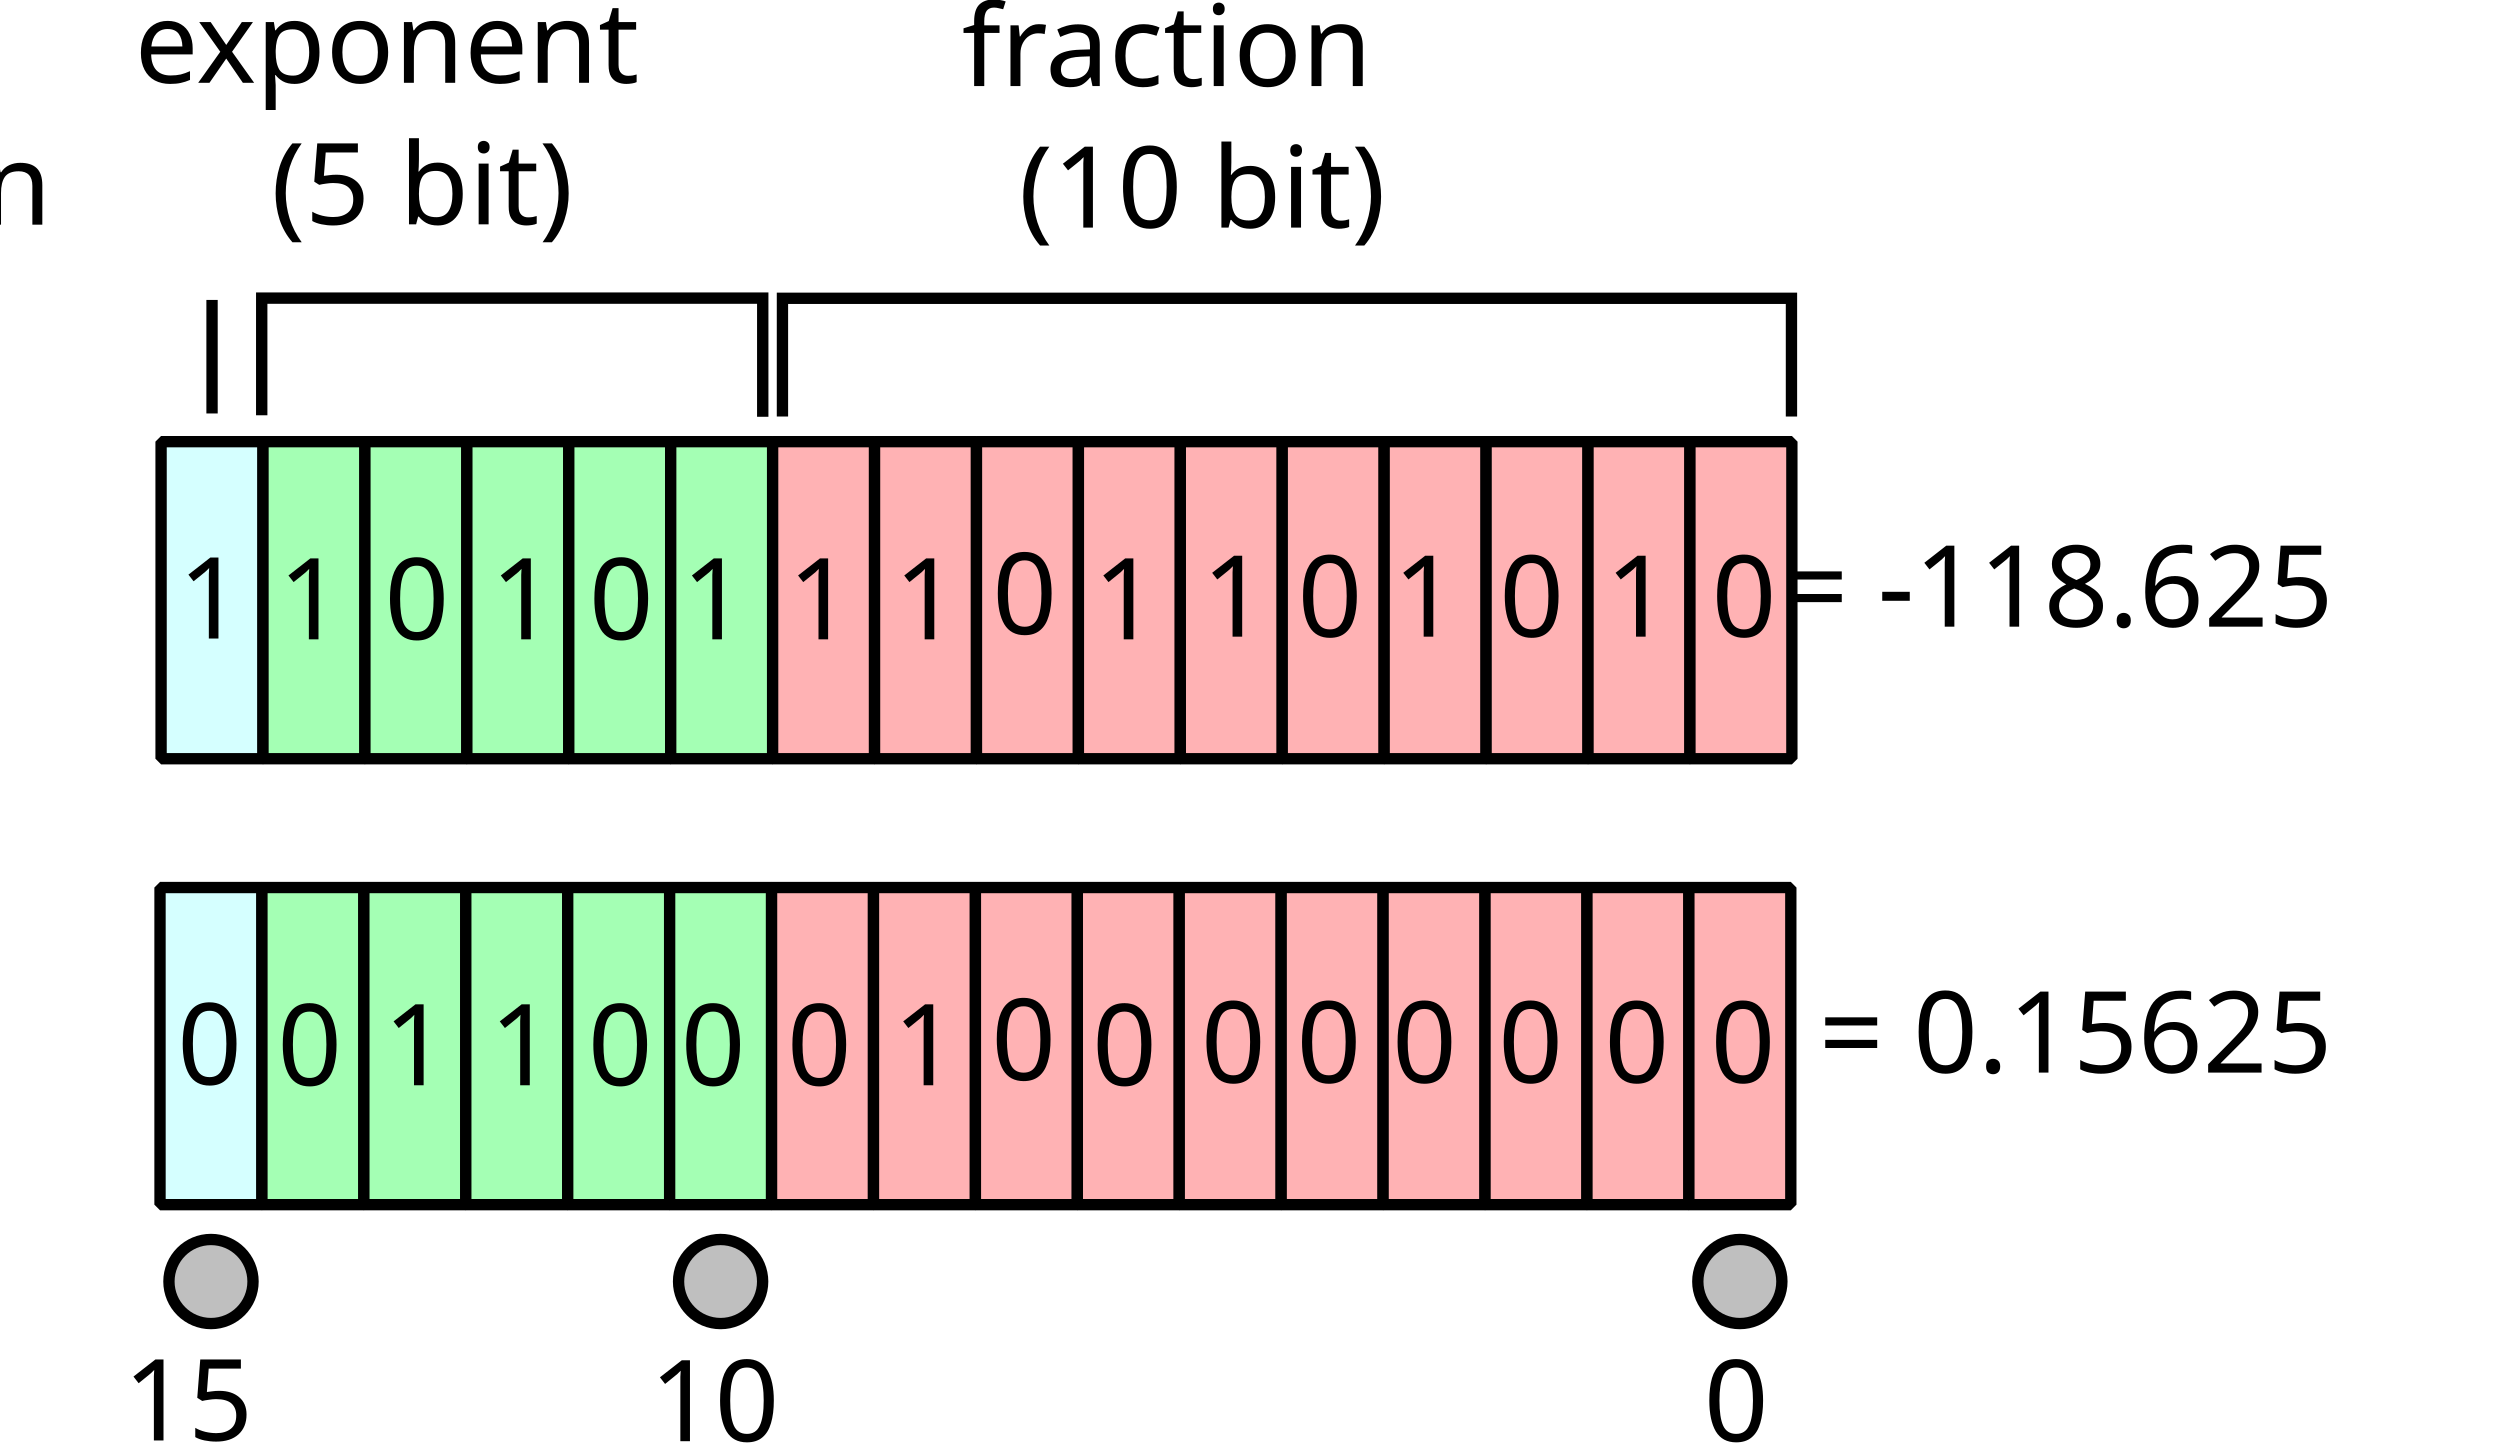
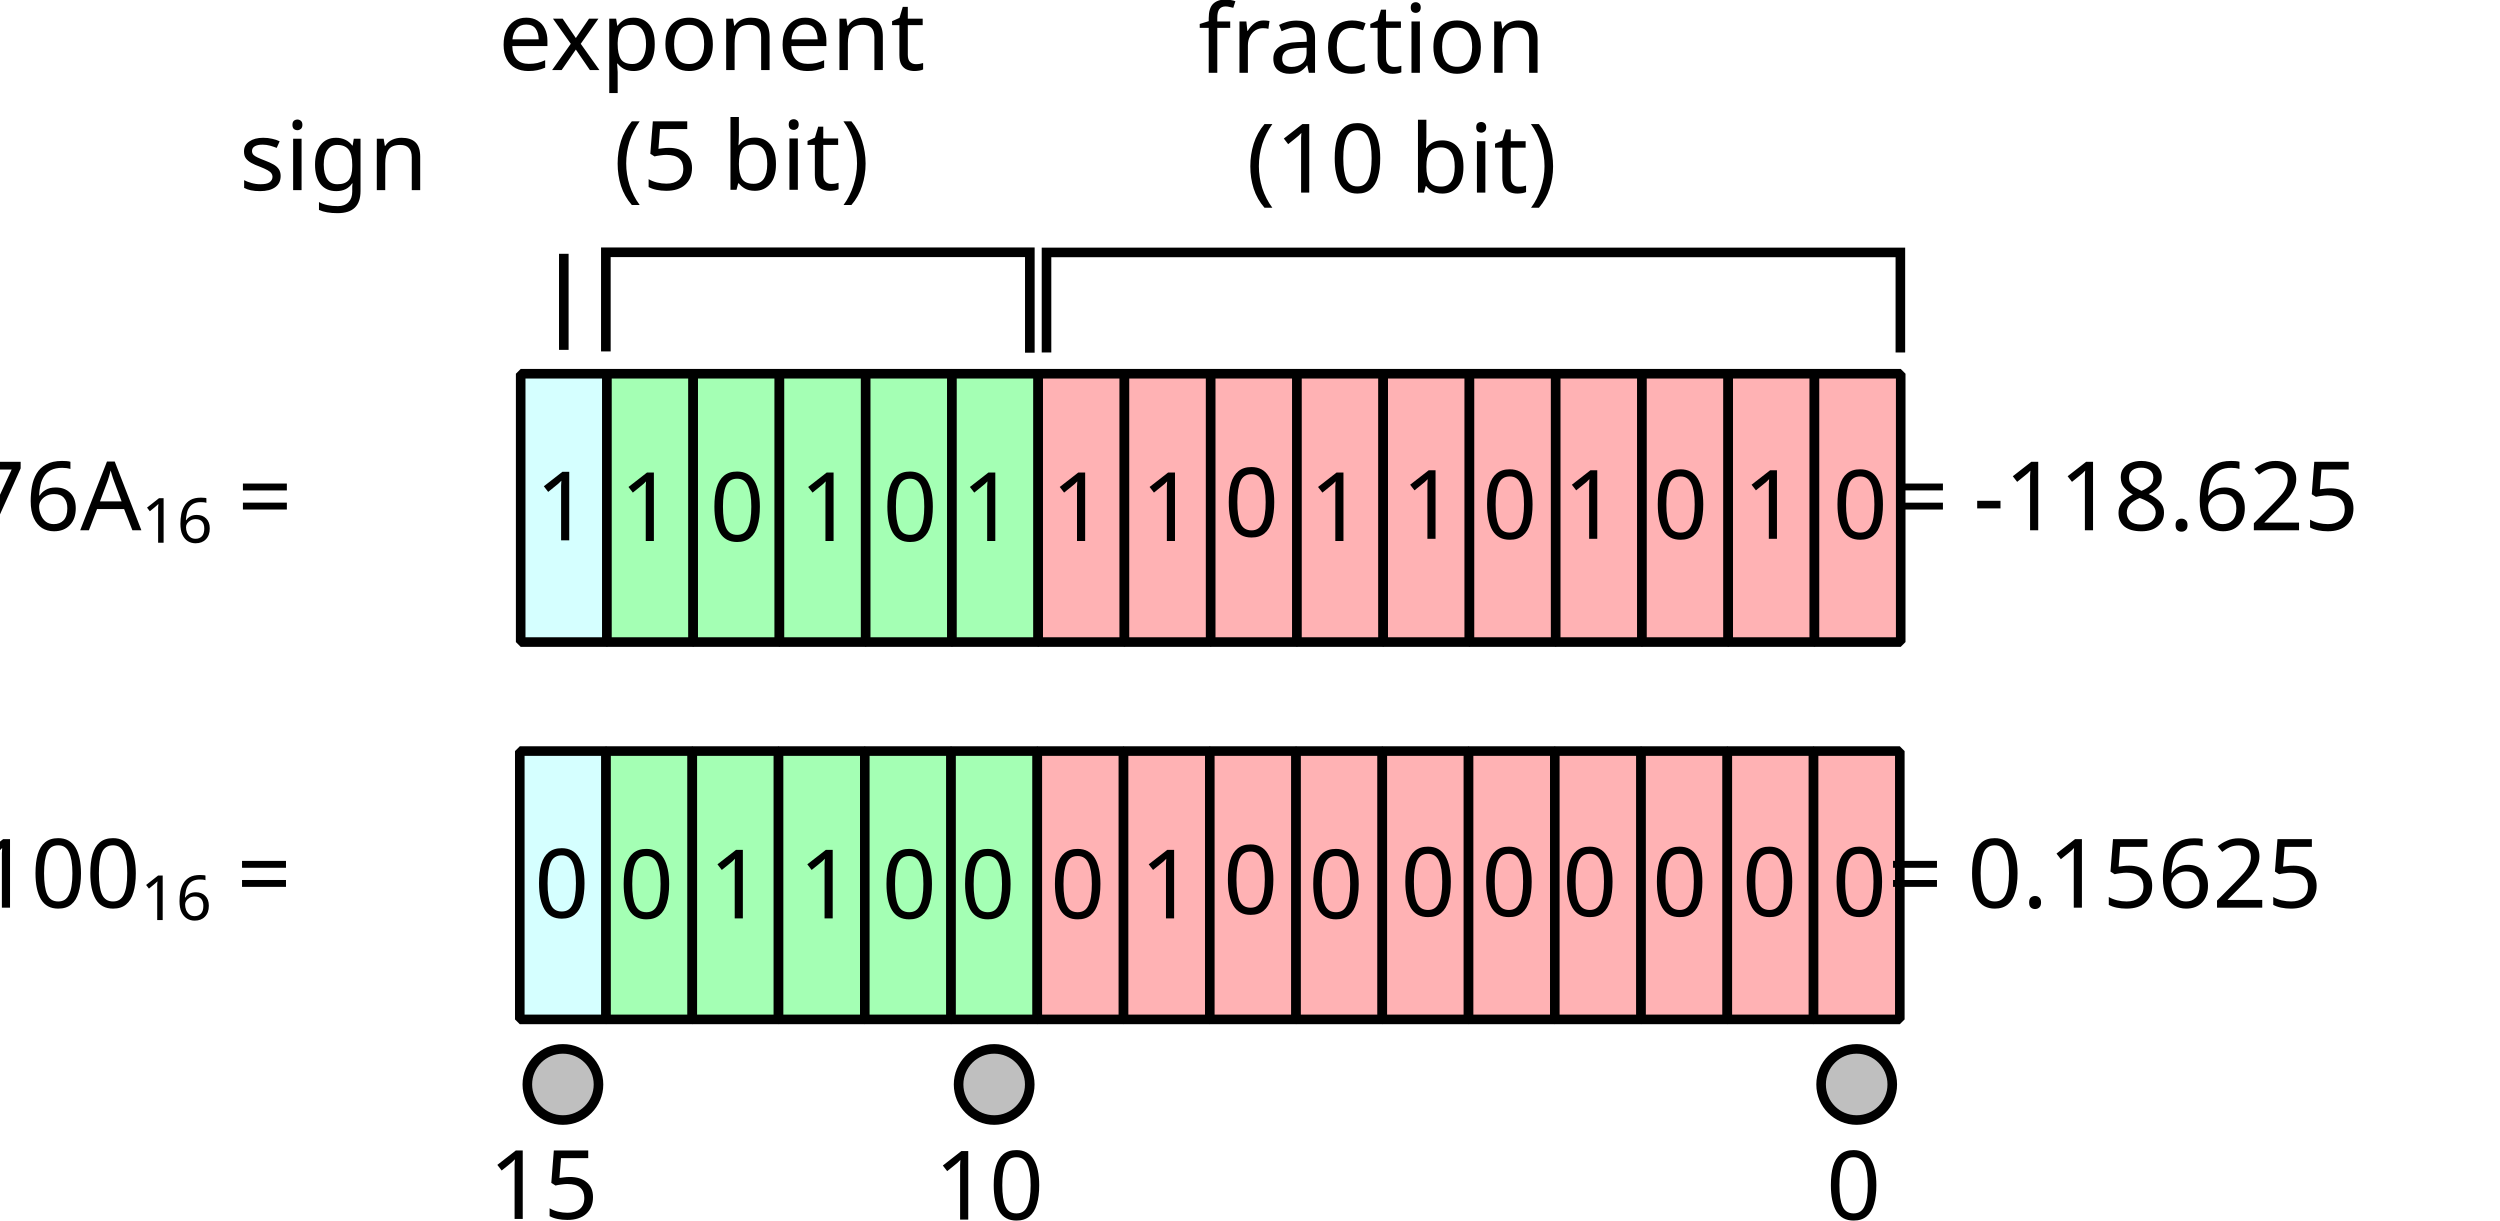
- <svg xmlns="http://www.w3.org/2000/svg" width="235.468" height="135.895" id="svg2" version="1.0">
+ <svg xmlns="http://www.w3.org/2000/svg" width="278.255" height="135.895" id="svg2" version="1.0">
  <defs id="defs4">
    </defs>
-   <g id="layer1" transform="translate(-8.295312,-5.336633)">
+   <g id="layer1" transform="translate(34.48646,-5.336633)">
    <rect style="fill:#d5ffff;fill-opacity:1;stroke:#000000;stroke-width:1.067;stroke-linejoin:bevel;stroke-opacity:1" id="rect2223" width="9.6" height="29.867" x="23.467" y="46.933" />
    <rect style="fill:#a4ffb4;fill-opacity:1;stroke:#000000;stroke-width:1.067;stroke-linejoin:bevel;stroke-opacity:1" id="rect3195" width="9.6" height="29.867" x="33.067" y="46.933" />
    <rect style="fill:#a4ffb4;fill-opacity:1;stroke:#000000;stroke-width:1.067;stroke-linejoin:bevel;stroke-opacity:1" id="rect31951" width="9.6" height="29.867" x="42.667" y="46.933" />
    <rect style="fill:#a4ffb4;fill-opacity:1;stroke:#000000;stroke-width:1.067;stroke-linejoin:bevel;stroke-opacity:1" id="rect31952" width="9.6" height="29.867" x="52.267" y="46.933" />
    <rect style="fill:#a4ffb4;fill-opacity:1;stroke:#000000;stroke-width:1.067;stroke-linejoin:bevel;stroke-opacity:1" id="rect31953" width="9.6" height="29.867" x="61.867" y="46.933" />
    <rect style="fill:#a4ffb4;fill-opacity:1;stroke:#000000;stroke-width:1.067;stroke-linejoin:bevel;stroke-opacity:1" id="rect31954" width="9.6" height="29.867" x="71.467" y="46.933" />
    <rect style="font-size:14px;fill:#ffb2b4;fill-opacity:1;stroke:#000000;stroke-width:1.067;stroke-linejoin:bevel;stroke-opacity:1" id="rect319511" width="9.6" height="29.867" x="81.067" y="46.933" />
    <rect style="fill:#ffb2b4;fill-opacity:1;stroke:#000000;stroke-width:1.067;stroke-linejoin:bevel;stroke-opacity:1" id="rect319512" width="9.6" height="29.867" x="90.667" y="46.933" />
    <rect style="fill:#ffb2b4;fill-opacity:1;stroke:#000000;stroke-width:1.067;stroke-linejoin:bevel;stroke-opacity:1" id="rect319513" width="9.6" height="29.867" x="100.267" y="46.933" />
    <rect style="fill:#ffb2b4;fill-opacity:1;stroke:#000000;stroke-width:1.067;stroke-linejoin:bevel;stroke-opacity:1" id="rect319514" width="9.6" height="29.867" x="109.867" y="46.933" />
    <rect style="fill:#ffb2b4;fill-opacity:1;stroke:#000000;stroke-width:1.067;stroke-linejoin:bevel;stroke-opacity:1" id="rect319515" width="9.6" height="29.867" x="119.467" y="46.933" />
    <rect style="fill:#ffb2b4;fill-opacity:1;stroke:#000000;stroke-width:1.067;stroke-linejoin:bevel;stroke-opacity:1" id="rect319516" width="9.6" height="29.867" x="129.067" y="46.933" />
    <rect style="fill:#ffb2b4;fill-opacity:1;stroke:#000000;stroke-width:1.067;stroke-linejoin:bevel;stroke-opacity:1" id="rect319517" width="9.6" height="29.867" x="138.667" y="46.933" />
    <rect style="fill:#ffb2b4;fill-opacity:1;stroke:#000000;stroke-width:1.067;stroke-linejoin:bevel;stroke-opacity:1" id="rect319518" width="9.6" height="29.867" x="148.267" y="46.933" />
    <rect style="fill:#ffb2b4;fill-opacity:1;stroke:#000000;stroke-width:1.067;stroke-linejoin:bevel;stroke-opacity:1" id="rect319519" width="9.6" height="29.867" x="157.867" y="46.933" />
    <rect style="fill:#ffb2b4;fill-opacity:1;stroke:#000000;stroke-width:1.067;stroke-linejoin:bevel;stroke-opacity:1" id="rect319520" width="9.6" height="29.867" x="167.467" y="46.933" />
    <path style="display:inline;overflow:visible;visibility:visible;opacity:1;fill:none;fill-opacity:1;fill-rule:nonzero;stroke:#000000;stroke-width:1.067;stroke-linecap:butt;stroke-linejoin:bevel;stroke-miterlimit:4;stroke-dasharray:none;stroke-dashoffset:0;stroke-opacity:1;marker:none;marker-start:none;marker-mid:none;marker-end:none;enable-background:accumulate" d="M 28.267,33.585 V 44.281" id="path3196" />
    <path id="path3198" style="fill:none;fill-rule:evenodd;stroke:#000000;stroke-width:1.071;stroke-linecap:butt;stroke-linejoin:miter;stroke-miterlimit:4;stroke-dasharray:none;stroke-opacity:1" d="M 80.136,44.592 V 33.416 H 32.946 v 11.034" />
    <path id="path3206" style="fill:none;fill-rule:evenodd;stroke:#000000;stroke-width:1.067;stroke-linecap:butt;stroke-linejoin:miter;stroke-miterlimit:4;stroke-dasharray:none;stroke-opacity:1" d="M 177.028,44.568 V 33.432 H 81.992 v 11.135" />
    <text xml:space="preserve" style="font-style:normal;font-weight:normal;font-size:12.8px;line-height:0%;font-family:Calibri;text-align:center;text-anchor:middle;fill:#000000;fill-opacity:1;stroke:none;stroke-width:1.067px;stroke-linecap:butt;stroke-linejoin:miter;stroke-opacity:1" x="56.377" y="13.134" id="text4181">
      <tspan id="tspan4183" x="56.377" y="13.134" style="font-size:10.667px;line-height:1.25;font-family:sans;text-align:center;text-anchor:middle;stroke-width:1.067px">exponent</tspan>
      <tspan x="56.377" y="26.467" style="font-size:10.667px;line-height:1.25;font-family:sans;text-align:center;text-anchor:middle;stroke-width:1.067px" id="tspan2470">(5 bit)</tspan>
    </text>
    <text xml:space="preserve" style="font-style:normal;font-weight:normal;font-size:12.8px;line-height:0%;font-family:sans;text-align:end;text-anchor:end;fill:#000000;fill-opacity:1;stroke:none;stroke-width:1.067px;stroke-linecap:butt;stroke-linejoin:miter;stroke-opacity:1" x="29.78" y="26.5" id="text4189">
      <tspan id="tspan4191" x="29.78" y="26.5" style="font-size:10.667px;line-height:1.25;text-align:end;text-anchor:end;stroke-width:1.067px">sign</tspan>
    </text>
    <text xml:space="preserve" style="font-style:normal;font-weight:normal;font-size:12.8px;line-height:0%;font-family:sans;text-align:center;text-anchor:middle;fill:#000000;fill-opacity:1;stroke:none;stroke-width:1.067px;stroke-linecap:butt;stroke-linejoin:miter;stroke-opacity:1" x="129.846" y="13.441" id="text5162">
      <tspan id="tspan5164" x="129.846" y="13.441" style="font-size:10.667px;line-height:1.25;stroke-width:1.067px">fraction</tspan>
      <tspan x="129.846" y="26.774" id="tspan3246" style="font-size:10.667px;line-height:1.25;stroke-width:1.067px">(10 bit)</tspan>
    </text>
    <text xml:space="preserve" style="font-style:normal;font-weight:normal;font-size:12.8px;line-height:0%;font-family:sans;text-align:end;text-anchor:end;fill:#000000;fill-opacity:1;stroke:none;stroke-width:1.067px;stroke-linecap:butt;stroke-linejoin:miter;stroke-opacity:1" x="244.701" y="64.359" id="text4189-3">
      <tspan id="tspan4191-6" x="244.701" y="64.359" style="font-size:10.667px;line-height:1.25;text-align:end;text-anchor:end;stroke-width:1.067px">= -118.625</tspan>
    </text>
    <text xml:space="preserve" style="font-style:normal;font-weight:normal;font-size:40px;line-height:125%;font-family:sans-serif;letter-spacing:0px;word-spacing:0px;fill:#000000;fill-opacity:1;stroke:none;stroke-width:1px;stroke-linecap:butt;stroke-linejoin:miter;stroke-opacity:1" x="26.5" y="62.167" id="text74">
      <tspan id="tspan72" x="26.5" y="97.557" />
    </text>
    <text xml:space="preserve" style="font-style:normal;font-weight:normal;font-size:12.8px;line-height:0%;font-family:sans;fill:#000000;fill-opacity:1;stroke:none;stroke-width:1.067px;stroke-linecap:butt;stroke-linejoin:miter;stroke-opacity:1" x="25.091" y="65.479" id="text5172-7">
      <tspan id="tspan5174-5" x="25.091" y="65.479" style="font-size:10.667px;line-height:1.25;stroke-width:1.067px">1</tspan>
    </text>
    <text xml:space="preserve" style="font-style:normal;font-weight:normal;font-size:12.8px;line-height:0%;font-family:sans;fill:#000000;fill-opacity:1;stroke:none;stroke-width:1.067px;stroke-linecap:butt;stroke-linejoin:miter;stroke-opacity:1" x="34.513" y="65.555" id="text5172-7-3">
      <tspan id="tspan5174-5-5" x="34.513" y="65.555" style="font-size:10.667px;line-height:1.25;stroke-width:1.067px">1</tspan>
    </text>
    <text xml:space="preserve" style="font-style:normal;font-weight:normal;font-size:12.8px;line-height:0%;font-family:sans;fill:#000000;fill-opacity:1;stroke:none;stroke-width:1.067px;stroke-linecap:butt;stroke-linejoin:miter;stroke-opacity:1" x="44.513" y="65.555" id="text5172-7-6">
      <tspan id="tspan5174-5-2" x="44.513" y="65.555" style="font-size:10.667px;line-height:1.25;stroke-width:1.067px">0</tspan>
    </text>
    <text xml:space="preserve" style="font-style:normal;font-weight:normal;font-size:12.8px;line-height:0%;font-family:sans;fill:#000000;fill-opacity:1;stroke:none;stroke-width:1.067px;stroke-linecap:butt;stroke-linejoin:miter;stroke-opacity:1" x="54.513" y="65.555" id="text5172-7-9">
      <tspan id="tspan5174-5-1" x="54.513" y="65.555" style="font-size:10.667px;line-height:1.25;stroke-width:1.067px">1</tspan>
    </text>
    <text xml:space="preserve" style="font-style:normal;font-weight:normal;font-size:12.8px;line-height:0%;font-family:sans;fill:#000000;fill-opacity:1;stroke:none;stroke-width:1.067px;stroke-linecap:butt;stroke-linejoin:miter;stroke-opacity:1" x="63.763" y="65.555" id="text5172-7-2">
      <tspan id="tspan5174-5-7" x="63.763" y="65.555" style="font-size:10.667px;line-height:1.25;stroke-width:1.067px">0</tspan>
    </text>
    <text xml:space="preserve" style="font-style:normal;font-weight:normal;font-size:12.8px;line-height:0%;font-family:sans;fill:#000000;fill-opacity:1;stroke:none;stroke-width:1.067px;stroke-linecap:butt;stroke-linejoin:miter;stroke-opacity:1" x="72.513" y="65.555" id="text5172-7-0">
      <tspan id="tspan5174-5-9" x="72.513" y="65.555" style="font-size:10.667px;line-height:1.25;stroke-width:1.067px">1</tspan>
    </text>
    <text xml:space="preserve" style="font-style:normal;font-weight:normal;font-size:12.8px;line-height:0%;font-family:sans;fill:#000000;fill-opacity:1;stroke:none;stroke-width:1.067px;stroke-linecap:butt;stroke-linejoin:miter;stroke-opacity:1" x="82.513" y="65.555" id="text5172-7-36">
      <tspan id="tspan5174-5-0" x="82.513" y="65.555" style="font-size:10.667px;line-height:1.25;stroke-width:1.067px">1</tspan>
    </text>
    <text xml:space="preserve" style="font-style:normal;font-weight:normal;font-size:12.8px;line-height:0%;font-family:sans;fill:#000000;fill-opacity:1;stroke:none;stroke-width:1.067px;stroke-linecap:butt;stroke-linejoin:miter;stroke-opacity:1" x="92.513" y="65.555" id="text5172-7-62">
      <tspan id="tspan5174-5-6" x="92.513" y="65.555" style="font-size:10.667px;line-height:1.25;stroke-width:1.067px">1</tspan>
    </text>
    <text xml:space="preserve" style="font-style:normal;font-weight:normal;font-size:12.8px;line-height:0%;font-family:sans;fill:#000000;fill-opacity:1;stroke:none;stroke-width:1.067px;stroke-linecap:butt;stroke-linejoin:miter;stroke-opacity:1" x="101.763" y="65.055" id="text5172-7-1">
      <tspan id="tspan5174-5-8" x="101.763" y="65.055" style="font-size:10.667px;line-height:1.25;stroke-width:1.067px">0</tspan>
    </text>
    <text xml:space="preserve" style="font-style:normal;font-weight:normal;font-size:12.8px;line-height:0%;font-family:sans;fill:#000000;fill-opacity:1;stroke:none;stroke-width:1.067px;stroke-linecap:butt;stroke-linejoin:miter;stroke-opacity:1" x="111.263" y="65.555" id="text5172-7-7">
      <tspan id="tspan5174-5-92" x="111.263" y="65.555" style="font-size:10.667px;line-height:1.25;stroke-width:1.067px">1</tspan>
    </text>
    <text xml:space="preserve" style="font-style:normal;font-weight:normal;font-size:12.8px;line-height:0%;font-family:sans;fill:#000000;fill-opacity:1;stroke:none;stroke-width:1.067px;stroke-linecap:butt;stroke-linejoin:miter;stroke-opacity:1" x="121.513" y="65.305" id="text5172-7-37">
      <tspan id="tspan5174-5-59" x="121.513" y="65.305" style="font-size:10.667px;line-height:1.25;stroke-width:1.067px">1</tspan>
    </text>
    <text xml:space="preserve" style="font-style:normal;font-weight:normal;font-size:12.8px;line-height:0%;font-family:sans;fill:#000000;fill-opacity:1;stroke:none;stroke-width:1.067px;stroke-linecap:butt;stroke-linejoin:miter;stroke-opacity:1" x="130.513" y="65.305" id="text5172-7-22">
      <tspan id="tspan5174-5-89" x="130.513" y="65.305" style="font-size:10.667px;line-height:1.25;stroke-width:1.067px">0</tspan>
    </text>
    <text xml:space="preserve" style="font-style:normal;font-weight:normal;font-size:12.8px;line-height:0%;font-family:sans;fill:#000000;fill-opacity:1;stroke:none;stroke-width:1.067px;stroke-linecap:butt;stroke-linejoin:miter;stroke-opacity:1" x="139.513" y="65.305" id="text5172-7-73">
      <tspan id="tspan5174-5-61" x="139.513" y="65.305" style="font-size:10.667px;line-height:1.25;stroke-width:1.067px">1</tspan>
    </text>
    <text xml:space="preserve" style="font-style:normal;font-weight:normal;font-size:12.8px;line-height:0%;font-family:sans;fill:#000000;fill-opacity:1;stroke:none;stroke-width:1.067px;stroke-linecap:butt;stroke-linejoin:miter;stroke-opacity:1" x="149.513" y="65.305" id="text5172-7-29">
      <tspan id="tspan5174-5-3" x="149.513" y="65.305" style="font-size:10.667px;line-height:1.25;stroke-width:1.067px">0</tspan>
    </text>
    <text xml:space="preserve" style="font-style:normal;font-weight:normal;font-size:12.8px;line-height:0%;font-family:sans;fill:#000000;fill-opacity:1;stroke:none;stroke-width:1.067px;stroke-linecap:butt;stroke-linejoin:miter;stroke-opacity:1" x="159.513" y="65.305" id="text5172-7-19">
      <tspan id="tspan5174-5-4" x="159.513" y="65.305" style="font-size:10.667px;line-height:1.25;stroke-width:1.067px">1</tspan>
    </text>
    <text xml:space="preserve" style="font-style:normal;font-weight:normal;font-size:12.8px;line-height:0%;font-family:sans;fill:#000000;fill-opacity:1;stroke:none;stroke-width:1.067px;stroke-linecap:butt;stroke-linejoin:miter;stroke-opacity:1" x="169.513" y="65.305" id="text5172-7-78">
      <tspan id="tspan5174-5-45" x="169.513" y="65.305" style="font-size:10.667px;line-height:1.25;stroke-width:1.067px">0</tspan>
    </text>
    <rect style="fill:#d5ffff;fill-opacity:1;stroke:#000000;stroke-width:1.067;stroke-linejoin:bevel;stroke-opacity:1" id="rect2223-3" width="9.6" height="29.867" x="23.367" y="88.933" />
    <rect style="fill:#a4ffb4;fill-opacity:1;stroke:#000000;stroke-width:1.067;stroke-linejoin:bevel;stroke-opacity:1" id="rect3195-6" width="9.6" height="29.867" x="32.967" y="88.933" />
    <rect style="fill:#a4ffb4;fill-opacity:1;stroke:#000000;stroke-width:1.067;stroke-linejoin:bevel;stroke-opacity:1" id="rect31951-7" width="9.6" height="29.867" x="42.567" y="88.933" />
    <rect style="fill:#a4ffb4;fill-opacity:1;stroke:#000000;stroke-width:1.067;stroke-linejoin:bevel;stroke-opacity:1" id="rect31952-5" width="9.6" height="29.867" x="52.167" y="88.933" />
    <rect style="fill:#a4ffb4;fill-opacity:1;stroke:#000000;stroke-width:1.067;stroke-linejoin:bevel;stroke-opacity:1" id="rect31953-3" width="9.6" height="29.867" x="61.767" y="88.933" />
    <rect style="fill:#a4ffb4;fill-opacity:1;stroke:#000000;stroke-width:1.067;stroke-linejoin:bevel;stroke-opacity:1" id="rect31954-5" width="9.6" height="29.867" x="71.367" y="88.933" />
    <rect style="font-size:14px;fill:#ffb2b4;fill-opacity:1;stroke:#000000;stroke-width:1.067;stroke-linejoin:bevel;stroke-opacity:1" id="rect319511-6" width="9.6" height="29.867" x="80.967" y="88.933" />
    <rect style="fill:#ffb2b4;fill-opacity:1;stroke:#000000;stroke-width:1.067;stroke-linejoin:bevel;stroke-opacity:1" id="rect319512-2" width="9.6" height="29.867" x="90.567" y="88.933" />
    <rect style="fill:#ffb2b4;fill-opacity:1;stroke:#000000;stroke-width:1.067;stroke-linejoin:bevel;stroke-opacity:1" id="rect319513-9" width="9.6" height="29.867" x="100.167" y="88.933" />
    <rect style="fill:#ffb2b4;fill-opacity:1;stroke:#000000;stroke-width:1.067;stroke-linejoin:bevel;stroke-opacity:1" id="rect319514-1" width="9.6" height="29.867" x="109.767" y="88.933" />
    <rect style="fill:#ffb2b4;fill-opacity:1;stroke:#000000;stroke-width:1.067;stroke-linejoin:bevel;stroke-opacity:1" id="rect319515-2" width="9.6" height="29.867" x="119.367" y="88.933" />
    <rect style="fill:#ffb2b4;fill-opacity:1;stroke:#000000;stroke-width:1.067;stroke-linejoin:bevel;stroke-opacity:1" id="rect319516-7" width="9.6" height="29.867" x="128.967" y="88.933" />
    <rect style="fill:#ffb2b4;fill-opacity:1;stroke:#000000;stroke-width:1.067;stroke-linejoin:bevel;stroke-opacity:1" id="rect319517-0" width="9.6" height="29.867" x="138.567" y="88.933" />
    <rect style="fill:#ffb2b4;fill-opacity:1;stroke:#000000;stroke-width:1.067;stroke-linejoin:bevel;stroke-opacity:1" id="rect319518-9" width="9.6" height="29.867" x="148.167" y="88.933" />
    <rect style="fill:#ffb2b4;fill-opacity:1;stroke:#000000;stroke-width:1.067;stroke-linejoin:bevel;stroke-opacity:1" id="rect319519-3" width="9.6" height="29.867" x="157.767" y="88.933" />
    <rect style="fill:#ffb2b4;fill-opacity:1;stroke:#000000;stroke-width:1.067;stroke-linejoin:bevel;stroke-opacity:1" id="rect319520-6" width="9.6" height="29.867" x="167.367" y="88.933" />
    <circle style="fill:#000000;fill-opacity:0.251;stroke:#000000;stroke-width:1.067;stroke-linejoin:bevel;stroke-miterlimit:4;stroke-dasharray:none;stroke-opacity:1" id="path5170-3" cx="28.167" cy="126.04" r="3.96" />
    <text xml:space="preserve" style="font-style:normal;font-weight:normal;font-size:12.8px;line-height:0%;font-family:sans;fill:#000000;fill-opacity:1;stroke:none;stroke-width:1.067px;stroke-linecap:butt;stroke-linejoin:miter;stroke-opacity:1" x="19.916" y="141.01" id="text5172-75">
      <tspan id="tspan5174-9" x="19.916" y="141.01" style="font-size:10.667px;line-height:1.25;stroke-width:1.067px">15</tspan>
    </text>
    <text xml:space="preserve" style="font-style:normal;font-weight:normal;font-size:12.8px;line-height:0%;font-family:sans;fill:#000000;fill-opacity:1;stroke:none;stroke-width:1.067px;stroke-linecap:butt;stroke-linejoin:miter;stroke-opacity:1" x="69.5" y="141.081" id="text5176-2">
      <tspan id="tspan5178-2" x="69.5" y="141.081" style="font-size:10.667px;line-height:1.25;stroke-width:1.067px">10</tspan>
    </text>
    <circle style="fill:#000000;fill-opacity:0.251;stroke:#000000;stroke-width:1.067;stroke-linejoin:bevel;stroke-miterlimit:4;stroke-dasharray:none;stroke-opacity:1" id="path5180-8" cx="76.167" cy="126.04" r="3.96" />
    <circle style="fill:#000000;fill-opacity:0.251;stroke:#000000;stroke-width:1.067;stroke-linejoin:bevel;stroke-miterlimit:4;stroke-dasharray:none;stroke-opacity:1" id="path5182-9" cx="172.167" cy="126.04" r="3.96" />
    <text xml:space="preserve" style="font-style:normal;font-weight:normal;font-size:12.8px;line-height:0%;font-family:sans;fill:#000000;fill-opacity:1;stroke:none;stroke-width:1.067px;stroke-linecap:butt;stroke-linejoin:miter;stroke-opacity:1" x="168.776" y="141.081" id="text5184-7">
      <tspan id="tspan5186-3" x="168.776" y="141.081" style="font-size:10.667px;line-height:1.25;stroke-width:1.067px">0</tspan>
    </text>
-     <text xml:space="preserve" style="font-style:normal;font-weight:normal;font-size:12.8px;line-height:0%;font-family:sans;text-align:end;text-anchor:end;fill:#000000;fill-opacity:1;stroke:none;stroke-width:1.067px;stroke-linecap:butt;stroke-linejoin:miter;stroke-opacity:1" x="244.601" y="106.359" id="text4189-3-6">
-       <tspan id="tspan4191-6-1" x="244.601" y="106.359" style="font-size:10.667px;line-height:1.25;text-align:end;text-anchor:end;stroke-width:1.067px">= 0.15625</tspan>
+     <text xml:space="preserve" style="font-style:normal;font-weight:normal;font-size:12.8px;line-height:0%;font-family:sans;text-align:end;text-anchor:end;fill:#000000;fill-opacity:1;stroke:none;stroke-width:1.067px;stroke-linecap:butt;stroke-linejoin:miter;stroke-opacity:1" x="240.601" y="106.359" id="text4189-3-6">
+       <tspan id="tspan4191-6-1" x="240.601" y="106.359" style="font-size:10.667px;line-height:1.25;text-align:end;text-anchor:end;stroke-width:1.067px">= 0.15625</tspan>
    </text>
    <text xml:space="preserve" style="font-style:normal;font-weight:normal;font-size:40px;line-height:125%;font-family:sans-serif;letter-spacing:0px;word-spacing:0px;fill:#000000;fill-opacity:1;stroke:none;stroke-width:1px;stroke-linecap:butt;stroke-linejoin:miter;stroke-opacity:1" x="434.9" y="62.167" id="text74-2">
      <tspan id="tspan72-9" x="434.9" y="97.557" />
    </text>
    <text xml:space="preserve" style="font-style:normal;font-weight:normal;font-size:12.8px;line-height:0%;font-family:sans;fill:#000000;fill-opacity:1;stroke:none;stroke-width:1.067px;stroke-linecap:butt;stroke-linejoin:miter;stroke-opacity:1" x="24.991" y="107.479" id="text5172-7-31">
      <tspan id="tspan5174-5-94" x="24.991" y="107.479" style="font-size:10.667px;line-height:1.25;stroke-width:1.067px">0</tspan>
    </text>
    <text xml:space="preserve" style="font-style:normal;font-weight:normal;font-size:12.8px;line-height:0%;font-family:sans;fill:#000000;fill-opacity:1;stroke:none;stroke-width:1.067px;stroke-linecap:butt;stroke-linejoin:miter;stroke-opacity:1" x="34.413" y="107.555" id="text5172-7-3-7">
      <tspan id="tspan5174-5-5-8" x="34.413" y="107.555" style="font-size:10.667px;line-height:1.25;stroke-width:1.067px">0</tspan>
    </text>
    <text xml:space="preserve" style="font-style:normal;font-weight:normal;font-size:12.8px;line-height:0%;font-family:sans;fill:#000000;fill-opacity:1;stroke:none;stroke-width:1.067px;stroke-linecap:butt;stroke-linejoin:miter;stroke-opacity:1" x="44.413" y="107.555" id="text5172-7-6-4">
      <tspan id="tspan5174-5-2-5" x="44.413" y="107.555" style="font-size:10.667px;line-height:1.25;stroke-width:1.067px">1</tspan>
    </text>
    <text xml:space="preserve" style="font-style:normal;font-weight:normal;font-size:12.8px;line-height:0%;font-family:sans;fill:#000000;fill-opacity:1;stroke:none;stroke-width:1.067px;stroke-linecap:butt;stroke-linejoin:miter;stroke-opacity:1" x="54.413" y="107.555" id="text5172-7-9-0">
      <tspan id="tspan5174-5-1-3" x="54.413" y="107.555" style="font-size:10.667px;line-height:1.25;stroke-width:1.067px">1</tspan>
    </text>
    <text xml:space="preserve" style="font-style:normal;font-weight:normal;font-size:12.8px;line-height:0%;font-family:sans;fill:#000000;fill-opacity:1;stroke:none;stroke-width:1.067px;stroke-linecap:butt;stroke-linejoin:miter;stroke-opacity:1" x="63.663" y="107.555" id="text5172-7-2-6">
      <tspan id="tspan5174-5-7-1" x="63.663" y="107.555" style="font-size:10.667px;line-height:1.25;stroke-width:1.067px">0</tspan>
    </text>
    <text xml:space="preserve" style="font-style:normal;font-weight:normal;font-size:12.8px;line-height:0%;font-family:sans;fill:#000000;fill-opacity:1;stroke:none;stroke-width:1.067px;stroke-linecap:butt;stroke-linejoin:miter;stroke-opacity:1" x="72.413" y="107.555" id="text5172-7-0-0">
      <tspan id="tspan5174-5-9-6" x="72.413" y="107.555" style="font-size:10.667px;line-height:1.25;stroke-width:1.067px">0</tspan>
    </text>
    <text xml:space="preserve" style="font-style:normal;font-weight:normal;font-size:12.8px;line-height:0%;font-family:sans;fill:#000000;fill-opacity:1;stroke:none;stroke-width:1.067px;stroke-linecap:butt;stroke-linejoin:miter;stroke-opacity:1" x="82.413" y="107.555" id="text5172-7-36-3">
      <tspan id="tspan5174-5-0-2" x="82.413" y="107.555" style="font-size:10.667px;line-height:1.25;stroke-width:1.067px">0</tspan>
    </text>
    <text xml:space="preserve" style="font-style:normal;font-weight:normal;font-size:12.8px;line-height:0%;font-family:sans;fill:#000000;fill-opacity:1;stroke:none;stroke-width:1.067px;stroke-linecap:butt;stroke-linejoin:miter;stroke-opacity:1" x="92.413" y="107.555" id="text5172-7-62-0">
      <tspan id="tspan5174-5-6-6" x="92.413" y="107.555" style="font-size:10.667px;line-height:1.25;stroke-width:1.067px">1</tspan>
    </text>
    <text xml:space="preserve" style="font-style:normal;font-weight:normal;font-size:12.8px;line-height:0%;font-family:sans;fill:#000000;fill-opacity:1;stroke:none;stroke-width:1.067px;stroke-linecap:butt;stroke-linejoin:miter;stroke-opacity:1" x="101.663" y="107.055" id="text5172-7-1-1">
      <tspan id="tspan5174-5-8-5" x="101.663" y="107.055" style="font-size:10.667px;line-height:1.25;stroke-width:1.067px">0</tspan>
    </text>
    <text xml:space="preserve" style="font-style:normal;font-weight:normal;font-size:12.8px;line-height:0%;font-family:sans;fill:#000000;fill-opacity:1;stroke:none;stroke-width:1.067px;stroke-linecap:butt;stroke-linejoin:miter;stroke-opacity:1" x="111.163" y="107.555" id="text5172-7-7-5">
      <tspan id="tspan5174-5-92-4" x="111.163" y="107.555" style="font-size:10.667px;line-height:1.25;stroke-width:1.067px">0</tspan>
    </text>
    <text xml:space="preserve" style="font-style:normal;font-weight:normal;font-size:12.8px;line-height:0%;font-family:sans;fill:#000000;fill-opacity:1;stroke:none;stroke-width:1.067px;stroke-linecap:butt;stroke-linejoin:miter;stroke-opacity:1" x="121.413" y="107.305" id="text5172-7-37-7">
      <tspan id="tspan5174-5-59-6" x="121.413" y="107.305" style="font-size:10.667px;line-height:1.25;stroke-width:1.067px">0</tspan>
    </text>
    <text xml:space="preserve" style="font-style:normal;font-weight:normal;font-size:12.8px;line-height:0%;font-family:sans;fill:#000000;fill-opacity:1;stroke:none;stroke-width:1.067px;stroke-linecap:butt;stroke-linejoin:miter;stroke-opacity:1" x="130.413" y="107.305" id="text5172-7-22-5">
      <tspan id="tspan5174-5-89-6" x="130.413" y="107.305" style="font-size:10.667px;line-height:1.25;stroke-width:1.067px">0</tspan>
    </text>
    <text xml:space="preserve" style="font-style:normal;font-weight:normal;font-size:12.8px;line-height:0%;font-family:sans;fill:#000000;fill-opacity:1;stroke:none;stroke-width:1.067px;stroke-linecap:butt;stroke-linejoin:miter;stroke-opacity:1" x="139.413" y="107.305" id="text5172-7-73-9">
      <tspan id="tspan5174-5-61-3" x="139.413" y="107.305" style="font-size:10.667px;line-height:1.25;stroke-width:1.067px">0</tspan>
    </text>
    <text xml:space="preserve" style="font-style:normal;font-weight:normal;font-size:12.8px;line-height:0%;font-family:sans;fill:#000000;fill-opacity:1;stroke:none;stroke-width:1.067px;stroke-linecap:butt;stroke-linejoin:miter;stroke-opacity:1" x="149.413" y="107.305" id="text5172-7-29-7">
      <tspan id="tspan5174-5-3-4" x="149.413" y="107.305" style="font-size:10.667px;line-height:1.25;stroke-width:1.067px">0</tspan>
    </text>
    <text xml:space="preserve" style="font-style:normal;font-weight:normal;font-size:12.8px;line-height:0%;font-family:sans;fill:#000000;fill-opacity:1;stroke:none;stroke-width:1.067px;stroke-linecap:butt;stroke-linejoin:miter;stroke-opacity:1" x="159.413" y="107.305" id="text5172-7-19-5">
      <tspan id="tspan5174-5-4-2" x="159.413" y="107.305" style="font-size:10.667px;line-height:1.25;stroke-width:1.067px">0</tspan>
    </text>
    <text xml:space="preserve" style="font-style:normal;font-weight:normal;font-size:12.8px;line-height:0%;font-family:sans;fill:#000000;fill-opacity:1;stroke:none;stroke-width:1.067px;stroke-linecap:butt;stroke-linejoin:miter;stroke-opacity:1" x="169.413" y="107.305" id="text5172-7-78-5">
      <tspan id="tspan5174-5-45-4" x="169.413" y="107.305" style="font-size:10.667px;line-height:1.25;stroke-width:1.067px">0</tspan>
    </text>
+     <text xml:space="preserve" style="font-style:normal;font-weight:normal;font-size:12.8px;line-height:0%;font-family:sans;text-align:end;text-anchor:end;fill:#000000;fill-opacity:1;stroke:none;stroke-width:1.067px;stroke-linecap:butt;stroke-linejoin:miter;stroke-opacity:1" x="14.701" y="64.359" id="text4189-3-3">
+       <tspan id="tspan4191-6-6" x="14.701" y="64.359" style="font-size:10.667px;line-height:1.25;text-align:end;text-anchor:end;stroke-width:1.067px">D76A<tspan style="font-size:65%;baseline-shift:sub" id="tspan150">16</tspan> =</tspan>
+     </text>
+     <text xml:space="preserve" style="font-style:normal;font-weight:normal;font-size:12.8px;line-height:0%;font-family:sans;text-align:end;text-anchor:end;fill:#000000;fill-opacity:1;stroke:none;stroke-width:1.067px;stroke-linecap:butt;stroke-linejoin:miter;stroke-opacity:1" x="14.601" y="106.359" id="text4189-3-6-7">
+       <tspan id="tspan4191-6-1-5" x="14.601" y="106.359" style="font-size:10.667px;line-height:1.25;text-align:end;text-anchor:end;stroke-width:1.067px">3100<tspan style="font-size:65%;baseline-shift:sub" id="tspan170">16</tspan> =</tspan>
+     </text>
  </g>
</svg>
